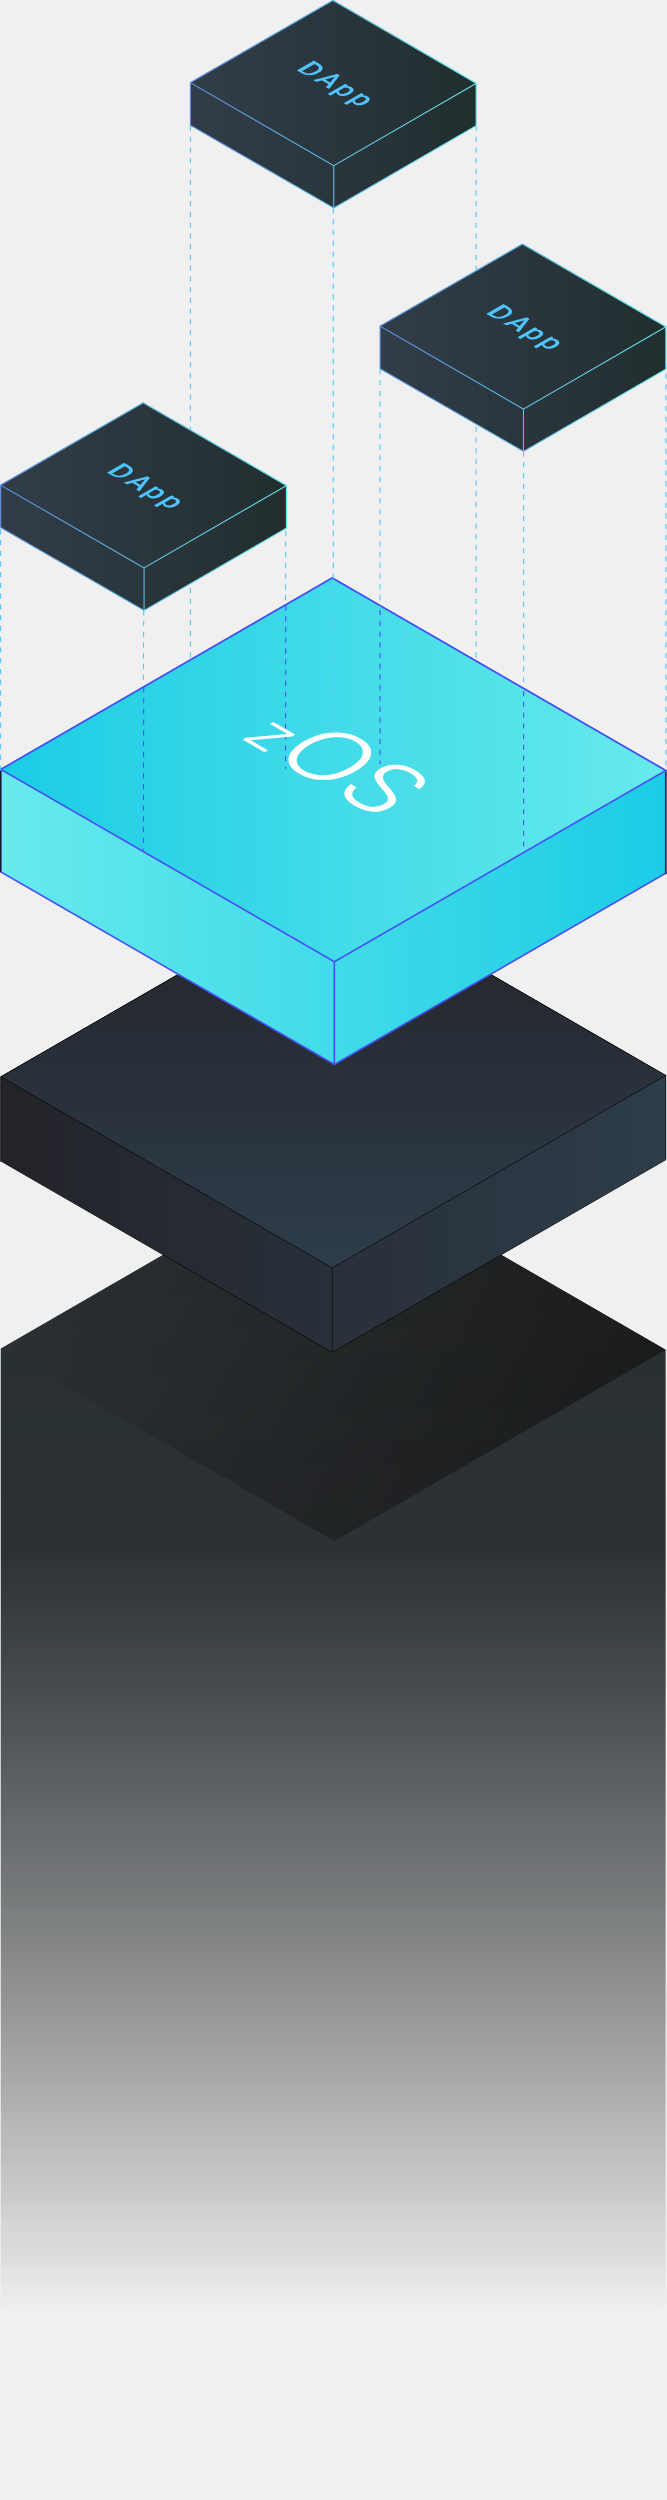
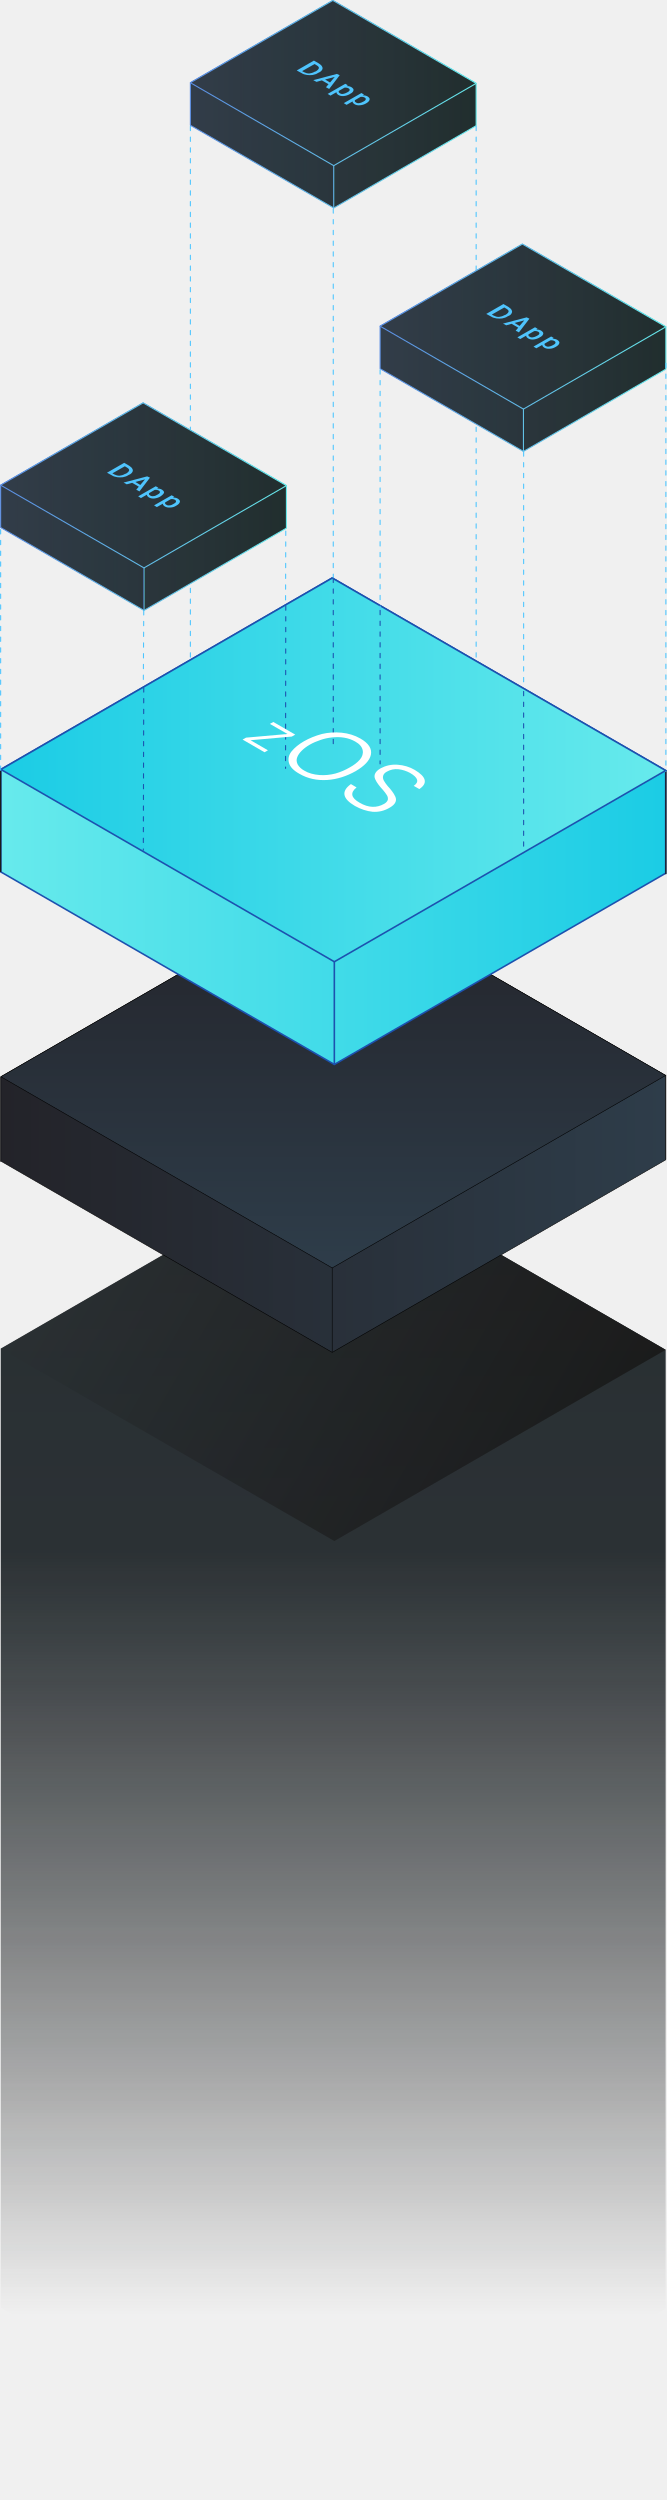
- <svg xmlns="http://www.w3.org/2000/svg" xmlns:xlink="http://www.w3.org/1999/xlink" enable-background="new 0 0 310.2 1163.5" viewBox="0 0 310.2 1163.5">
-   <linearGradient id="a">
-     <stop offset="0" stop-color="#2d3438" />
-     <stop offset="1" stop-color="#1a1a1a" />
+ <svg xmlns="http://www.w3.org/2000/svg" version="1.1" id="Layer_1" x="0px" y="0px" viewBox="0 0 310.2 1163.5" style="enable-background:new 0 0 310.2 1163.5;" xml:space="preserve">
+   <style type="text/css">
+ 	.st0{fill:none;stroke:#4CC5FF;stroke-width:0.5;stroke-linecap:round;stroke-linejoin:round;stroke-dasharray:2,3;}
+ 	.st1{fill:url(#SVGID_1_);stroke:url(#SVGID_2_);stroke-width:0.5;stroke-linecap:round;stroke-linejoin:round;}
+ 	.st2{fill:url(#SVGID_3_);stroke:url(#SVGID_4_);stroke-width:0.5;stroke-linecap:round;stroke-linejoin:round;}
+ 	.st3{fill:url(#SVGID_5_);stroke:url(#SVGID_6_);stroke-width:0.5;stroke-linecap:round;stroke-linejoin:round;}
+ 	.st4{fill:url(#SVGID_7_);}
+ 	.st5{fill:none;}
+ 	.st6{fill:url(#SVGID_8_);}
+ 	.st7{opacity:0.35;fill:url(#SVGID_9_);enable-background:new    ;}
+ 	.st8{fill:url(#SVGID_10_);stroke:#000000;stroke-width:0.25;stroke-linecap:round;stroke-linejoin:round;}
+ 	.st9{fill:none;stroke:#000000;stroke-width:0.25;stroke-linecap:round;stroke-linejoin:round;}
+ 	.st10{fill:url(#SVGID_11_);stroke:#000000;stroke-width:0.25;stroke-linecap:round;stroke-linejoin:round;}
+ 	.st11{fill:url(#SVGID_12_);stroke:#1C51AF;stroke-width:0.75;stroke-miterlimit:10;}
+ 	.st12{fill:none;stroke:#1A1A1A;stroke-width:0.6;stroke-linecap:round;stroke-linejoin:round;}
+ 	.st13{fill:none;stroke:#1C51AF;stroke-width:0.75;stroke-miterlimit:10;}
+ 	.st14{fill:url(#SVGID_13_);stroke:#1C51AF;stroke-width:0.75;stroke-miterlimit:10;}
+ 	.st15{fill:url(#SVGID_14_);stroke:url(#SVGID_15_);stroke-width:0.5;stroke-linecap:round;stroke-linejoin:round;}
+ 	.st16{fill:none;stroke:url(#SVGID_16_);stroke-width:0.5;stroke-linecap:round;stroke-linejoin:round;}
+ 	.st17{fill:none;stroke:#1C51AF;stroke-width:0.5;stroke-linecap:round;stroke-linejoin:round;stroke-dasharray:2,3;}
+ 	.st18{fill:url(#SVGID_17_);stroke:url(#SVGID_18_);stroke-width:0.5;stroke-linecap:round;stroke-linejoin:round;}
+ 	.st19{fill:#4CC5FF;}
+ 	.st20{fill:none;stroke:url(#SVGID_19_);stroke-width:0.5;stroke-linecap:round;stroke-linejoin:round;}
+ 	.st21{fill:url(#SVGID_20_);stroke:url(#SVGID_21_);stroke-width:0.5;stroke-linecap:round;stroke-linejoin:round;}
+ 	.st22{fill:none;stroke:url(#SVGID_22_);stroke-width:0.5;stroke-linecap:round;stroke-linejoin:round;}
+ 	.st23{opacity:0.1;fill:url(#SVGID_23_);enable-background:new    ;}
+ 	.st24{opacity:0.1;fill:url(#SVGID_24_);enable-background:new    ;}
+ 	.st25{opacity:0.1;fill:url(#SVGID_25_);enable-background:new    ;}
+ 	.st26{fill:#FFFFFF;}
+ </style>
+   <path class="st0" d="M88.6,58.8v248.9" />
+   <linearGradient id="SVGID_1_" gradientUnits="userSpaceOnUse" x1="0.3" y1="-183.65" x2="133.3" y2="-183.65" gradientTransform="matrix(1 0 0 1 0 419.45)">
+     <stop offset="0" style="stop-color:#2D3438" />
+     <stop offset="1" style="stop-color:#1A1A1A" />
  </linearGradient>
-   <linearGradient id="b" gradientTransform="matrix(1 0 0 -1 0 1610)" gradientUnits="userSpaceOnUse" x1=".3" x2="133.3" xlink:href="#a" y1="1374.2" y2="1374.2" />
-   <linearGradient id="c">
-     <stop offset="0" stop-color="#5c8ee4" />
-     <stop offset="1" stop-color="#67eaec" />
+   <linearGradient id="SVGID_2_" gradientUnits="userSpaceOnUse" x1="5.000305e-02" y1="-183.65" x2="133.55" y2="-183.65" gradientTransform="matrix(1 0 0 1 0 419.45)">
+     <stop offset="0" style="stop-color:#5C8EE4" />
+     <stop offset="1" style="stop-color:#67EAEC" />
  </linearGradient>
-   <linearGradient id="d" gradientTransform="matrix(1 0 0 -1 0 1610)" gradientUnits="userSpaceOnUse" x1=".05" x2="133.55" xlink:href="#c" y1="1374.2" y2="1374.2" />
-   <linearGradient id="e" gradientTransform="matrix(1 0 0 -1 0 1610)" gradientUnits="userSpaceOnUse" x1="88.6" x2="221.6" xlink:href="#a" y1="1561.5" y2="1561.5" />
-   <linearGradient id="f" gradientTransform="matrix(1 0 0 -1 0 1610)" gradientUnits="userSpaceOnUse" x1="88.35" x2="221.85" xlink:href="#c" y1="1561.5" y2="1561.5" />
-   <linearGradient id="g" gradientTransform="matrix(1 0 0 -1 0 1610)" gradientUnits="userSpaceOnUse" x1="176.9" x2="309.9" xlink:href="#a" y1="1448.15" y2="1448.15" />
-   <linearGradient id="h" gradientTransform="matrix(1 0 0 -1 0 1610)" gradientUnits="userSpaceOnUse" x1="176.65" x2="310.15" xlink:href="#c" y1="1448.15" y2="1448.15" />
-   <linearGradient id="i" gradientUnits="userSpaceOnUse" x1="155.1" x2="155.1" y1="722.083" y2="1077.768">
-     <stop offset="0" stop-color="#2d3438" />
-     <stop offset="1" stop-color="#1a1a1a" stop-opacity="0" />
+   <path class="st1" d="M133.3,226l-66.7-38.5L0.3,225.8v19.7L67,284.1l66.3-38.3V226z" />
+   <linearGradient id="SVGID_3_" gradientUnits="userSpaceOnUse" x1="88.6" y1="-370.95" x2="221.6" y2="-370.95" gradientTransform="matrix(1 0 0 1 0 419.45)">
+     <stop offset="0" style="stop-color:#2D3438" />
+     <stop offset="1" style="stop-color:#1A1A1A" />
  </linearGradient>
-   <linearGradient id="j" gradientTransform="matrix(1 0 0 -1 0 1610)" gradientUnits="userSpaceOnUse" x1="38.966" x2="271.234" xlink:href="#a" y1="1049.099" y2="915.001" />
-   <linearGradient id="k" gradientUnits="userSpaceOnUse" x1="154.925" x2="154.925" y1="543.917" y2="1068.338">
-     <stop offset="0" stop-color="#1b1b1b" stop-opacity=".738" />
-     <stop offset="1" stop-color="#2d3438" stop-opacity="0" />
+   <linearGradient id="SVGID_4_" gradientUnits="userSpaceOnUse" x1="88.35" y1="-370.95" x2="221.85" y2="-370.95" gradientTransform="matrix(1 0 0 1 0 419.45)">
+     <stop offset="0" style="stop-color:#5C8EE4" />
+     <stop offset="1" style="stop-color:#67EAEC" />
  </linearGradient>
-   <linearGradient id="l">
-     <stop offset="0" stop-color="#2e3d4a" />
-     <stop offset="1" stop-color="#232329" />
+   <path class="st2" d="M221.6,38.8L154.9,0.2L88.6,38.5v19.8l66.7,38.5l66.3-38.3V38.8z" />
+   <path class="st0" d="M221.6,58.8v248.9" />
+   <linearGradient id="SVGID_5_" gradientUnits="userSpaceOnUse" x1="176.9" y1="-257.6" x2="309.9" y2="-257.6" gradientTransform="matrix(1 0 0 1 0 419.45)">
+     <stop offset="0" style="stop-color:#2D3438" />
+     <stop offset="1" style="stop-color:#1A1A1A" />
  </linearGradient>
-   <linearGradient id="m" gradientTransform="matrix(-1 0 0 -1 1894.82 1610)" gradientUnits="userSpaceOnUse" x1="1585.02" x2="1894.42" xlink:href="#l" y1="1089.55" y2="1089.55" />
-   <linearGradient id="n" gradientTransform="matrix(-1 0 0 -1 1894.82 1610)" gradientUnits="userSpaceOnUse" x1="1739.72" x2="1739.72" xlink:href="#l" y1="1019.9" y2="1198.5" />
-   <linearGradient id="o">
-     <stop offset="0" stop-color="#67eaec" />
-     <stop offset="1" stop-color="#1bcce5" />
+   <linearGradient id="SVGID_6_" gradientUnits="userSpaceOnUse" x1="176.65" y1="-257.6" x2="310.15" y2="-257.6" gradientTransform="matrix(1 0 0 1 0 419.45)">
+     <stop offset="0" style="stop-color:#5C8EE4" />
+     <stop offset="1" style="stop-color:#67EAEC" />
  </linearGradient>
-   <linearGradient id="p" gradientTransform="matrix(1 0 0 -1 0 1610)" gradientUnits="userSpaceOnUse" x1=".4" x2="309.8" xlink:href="#o" y1="1227.8" y2="1227.8" />
-   <linearGradient id="q" gradientTransform="matrix(1 0 0 -1 0 1610)" gradientUnits="userSpaceOnUse" x1="309.8" x2=".4" xlink:href="#o" y1="1251.7" y2="1251.7" />
-   <linearGradient id="r" gradientTransform="matrix(1 0 0 -1 0 1610)" gradientUnits="userSpaceOnUse" x1=".3" x2="133.3" xlink:href="#a" y1="1384.1" y2="1384.1" />
-   <linearGradient id="s" gradientTransform="matrix(1 0 0 -1 0 1610)" gradientUnits="userSpaceOnUse" x1=".05" x2="133.55" xlink:href="#c" y1="1384.1" y2="1384.1" />
-   <linearGradient id="t" gradientTransform="matrix(1 0 0 -1 0 1610)" gradientUnits="userSpaceOnUse" x1="66.77" x2="67.27" xlink:href="#c" y1="1335.8" y2="1335.8" />
-   <linearGradient id="u" gradientTransform="matrix(1 0 0 -1 0 1610)" gradientUnits="userSpaceOnUse" x1="176.9" x2="309.9" xlink:href="#a" y1="1458" y2="1458" />
-   <linearGradient id="v" gradientTransform="matrix(1 0 0 -1 0 1610)" gradientUnits="userSpaceOnUse" x1="176.65" x2="310.15" xlink:href="#c" y1="1458" y2="1458" />
-   <linearGradient id="w" gradientTransform="matrix(1 0 0 -1 0 1610)" gradientUnits="userSpaceOnUse" x1="243.32" x2="243.82" xlink:href="#c" y1="1409.75" y2="1409.75" />
-   <linearGradient id="x" gradientTransform="matrix(1 0 0 -1 0 1610)" gradientUnits="userSpaceOnUse" x1="88.6" x2="221.6" xlink:href="#a" y1="1571.35" y2="1571.35" />
-   <linearGradient id="y" gradientTransform="matrix(1 0 0 -1 0 1610)" gradientUnits="userSpaceOnUse" x1="88.35" x2="221.85" xlink:href="#c" y1="1571.35" y2="1571.35" />
-   <linearGradient id="z" gradientTransform="matrix(1 0 0 -1 0 1610)" gradientUnits="userSpaceOnUse" x1="155.04" x2="155.54" xlink:href="#c" y1="1523.05" y2="1523.05" />
-   <linearGradient id="A" gradientTransform="matrix(1 0 0 -1 0 1610)" gradientUnits="userSpaceOnUse" x1="176.9" x2="309.9" xlink:href="#c" y1="1448.15" y2="1448.15" />
-   <linearGradient id="B" gradientTransform="matrix(1 0 0 -1 0 1610)" gradientUnits="userSpaceOnUse" x1="88.6" x2="221.6" xlink:href="#c" y1="1561.5" y2="1561.5" />
-   <linearGradient id="C" gradientTransform="matrix(1 0 0 -1 0 1610)" gradientUnits="userSpaceOnUse" x1=".3" x2="133.3" xlink:href="#c" y1="1374.2" y2="1374.2" />
-   <path d="m88.6 58.8v248.9" style="fill:none;stroke:#4cc5ff;stroke-width:.5;stroke-linecap:round;stroke-linejoin:round;stroke-dasharray:2 3" />
-   <path d="m133.3 226-66.7-38.5-66.3 38.3v19.7l66.7 38.6 66.3-38.3z" fill="url(#b)" stroke="url(#d)" stroke-linecap="round" stroke-linejoin="round" stroke-width=".5" />
-   <path d="m221.6 38.8-66.7-38.6-66.3 38.3v19.8l66.7 38.5 66.3-38.3z" fill="url(#e)" stroke="url(#f)" stroke-linecap="round" stroke-linejoin="round" stroke-width=".5" />
-   <path d="m221.6 58.8v248.9" style="fill:none;stroke:#4cc5ff;stroke-width:.5;stroke-linecap:round;stroke-linejoin:round;stroke-dasharray:2 3" />
-   <path d="m309.9 152.1-66.8-38.5-66.2 38.2v19.8l66.7 38.5 66.3-38.3z" fill="url(#g)" stroke="url(#h)" stroke-linecap="round" stroke-linejoin="round" stroke-width=".5" />
-   <path d="m309.8 628.2-155.2-89.6-154.2 89.1v446.3l155.2 89.5 154.2-89z" fill="url(#i)" />
-   <path d="m.3 627.5v446.2" fill="none" />
-   <path d="m155.6 717v446.3" fill="none" />
-   <path d="m309.9 628.4v446.3" fill="none" />
-   <path d="m155.6 717.2-155.2-89.5 154.2-89.1 155.2 89.6z" fill="url(#j)" />
-   <path d="m309.6 628.1-155.2-89.6-154.2 89.1v446.3l155.2 89.5 154.2-89z" fill="url(#k)" opacity=".35" />
-   <path d="m.4 501.1 155.2-89.6 154.2 89v39.3l-155.2 89.6-154.2-89z" fill="url(#m)" stroke="#000" stroke-linecap="round" stroke-linejoin="round" stroke-width=".25" />
-   <path d="m309.9 500.3v39.3" fill="none" stroke="#000" stroke-linecap="round" stroke-linejoin="round" stroke-width=".25" />
-   <path d="m154.6 589.9v39.3" fill="none" stroke="#000" stroke-linecap="round" stroke-linejoin="round" stroke-width=".25" />
-   <path d="m.3 501.3v39.3" fill="none" stroke="#000" stroke-linecap="round" stroke-linejoin="round" stroke-width=".25" />
-   <path d="m154.6 590.1 155.2-89.6-154.2-89-155.2 89.6z" fill="url(#n)" stroke="#000" stroke-linecap="round" stroke-linejoin="round" stroke-width=".25" />
-   <path d="m309.8 358.6-155.2-89.6-154.2 89.1v47.7l155.2 89.6 154.2-89z" fill="url(#p)" stroke="#444ff5" stroke-miterlimit="10" stroke-width=".75" />
-   <path d="m.3 357.8v47.8" fill="none" stroke="#1a1a1a" stroke-linecap="round" stroke-linejoin="round" stroke-width=".6" />
-   <path d="m155.6 447.4v47.8" fill="none" stroke="#444ff5" stroke-miterlimit="10" stroke-width=".75" />
-   <path d="m309.9 358.8v47.8" fill="none" stroke="#1a1a1a" stroke-linecap="round" stroke-linejoin="round" stroke-width=".6" />
-   <path d="m155.6 447.6-155.2-89.5 154.2-89.1 155.2 89.6z" fill="url(#q)" stroke="#444ff5" stroke-miterlimit="10" stroke-width=".75" />
-   <g stroke-width=".5">
-     <path d="m155.1 97.2v248.9" fill="none" stroke="#4cc5ff" stroke-dasharray="2 3" stroke-linecap="round" stroke-linejoin="round" />
-     <path d="m67 264.3-66.7-38.5 66.3-38.3 66.7 38.5z" fill="url(#r)" stroke="url(#s)" stroke-linecap="round" stroke-linejoin="round" />
-     <path d="m67 264.3v19.8" fill="none" stroke="url(#t)" stroke-linecap="round" stroke-linejoin="round" />
-     <path d="m66.9 320.1-.2 75.6" fill="none" stroke="#444ff5" stroke-dasharray="2 3" stroke-linecap="round" stroke-linejoin="round" />
-     <path d="m66.9 284.2-.2 33.9" fill="none" stroke="#4cc5ff" stroke-dasharray="2 3" stroke-linecap="round" stroke-linejoin="round" />
-     <path d="m133 247.2-.1 33" fill="none" stroke="#4cc5ff" stroke-dasharray="2 3" stroke-linecap="round" stroke-linejoin="round" />
-     <path d="m.3 246.5v112.6" fill="none" stroke="#4cc5ff" stroke-dasharray="2 3" stroke-linecap="round" stroke-linejoin="round" />
-     <path d="m133 282-.1 75.6" fill="none" stroke="#444ff5" stroke-dasharray="2 3" stroke-linecap="round" stroke-linejoin="round" />
-     <path d="m243.6 190.4-66.7-38.6 66.2-38.2 66.8 38.5z" fill="url(#u)" stroke="url(#v)" stroke-linecap="round" stroke-linejoin="round" />
+   <path class="st3" d="M309.9,152.1l-66.8-38.5l-66.2,38.2v19.8l66.7,38.5l66.3-38.3V152.1z" />
+   <linearGradient id="SVGID_7_" gradientUnits="userSpaceOnUse" x1="155.1" y1="442.467" x2="155.1" y2="86.782" gradientTransform="matrix(1 0 0 -1 0 1164.55)">
+     <stop offset="0" style="stop-color:#2D3438" />
+     <stop offset="1" style="stop-color:#1A1A1A;stop-opacity:0" />
+   </linearGradient>
+   <path class="st4" d="M309.8,628.2l-155.2-89.6L0.4,627.7V1074l155.2,89.5l154.2-89V628.2z" />
+   <path class="st5" d="M0.3,627.5v446.2" />
+   <path class="st5" d="M155.6,717v446.3" />
+   <path class="st5" d="M309.9,628.4v446.3" />
+   <linearGradient id="SVGID_8_" gradientUnits="userSpaceOnUse" x1="38.966" y1="141.451" x2="271.234" y2="275.549" gradientTransform="matrix(1 0 0 1 0 419.45)">
+     <stop offset="0" style="stop-color:#2D3438" />
+     <stop offset="1" style="stop-color:#1A1A1A" />
+   </linearGradient>
+   <path class="st6" d="M155.6,717.2L0.4,627.7l154.2-89.1l155.2,89.6L155.6,717.2z" />
+   <linearGradient id="SVGID_9_" gradientUnits="userSpaceOnUse" x1="154.9" y1="620.633" x2="154.9" y2="96.212" gradientTransform="matrix(1 0 0 -1 0 1164.55)">
+     <stop offset="0" style="stop-color:#1B1B1B;stop-opacity:0.738" />
+     <stop offset="1" style="stop-color:#2D3438;stop-opacity:0" />
+   </linearGradient>
+   <path class="st7" d="M309.6,628.1l-155.2-89.6L0.2,627.6v446.3l155.2,89.5l154.2-89V628.1z" />
+   <linearGradient id="SVGID_10_" gradientUnits="userSpaceOnUse" x1="1055.02" y1="101" x2="1364.42" y2="101" gradientTransform="matrix(-1 0 0 1 1364.82 419.45)">
+     <stop offset="0" style="stop-color:#2E3D4A" />
+     <stop offset="1" style="stop-color:#232329" />
+   </linearGradient>
+   <path class="st8" d="M0.4,501.1l155.2-89.6l154.2,89v39.3l-155.2,89.6l-154.2-89L0.4,501.1z" />
+   <path class="st9" d="M309.9,500.3v39.3" />
+   <path class="st9" d="M154.6,589.9v39.3" />
+   <path class="st9" d="M0.3,501.3v39.3" />
+   <linearGradient id="SVGID_11_" gradientUnits="userSpaceOnUse" x1="1209.72" y1="170.65" x2="1209.72" y2="-7.95" gradientTransform="matrix(-1 0 0 1 1364.82 419.45)">
+     <stop offset="0" style="stop-color:#2E3D4A" />
+     <stop offset="1" style="stop-color:#232329" />
+   </linearGradient>
+   <path class="st10" d="M154.6,590.1l155.2-89.6l-154.2-89L0.4,501.1L154.6,590.1z" />
+   <linearGradient id="SVGID_12_" gradientUnits="userSpaceOnUse" x1="0.4" y1="-37.25" x2="309.8" y2="-37.25" gradientTransform="matrix(1 0 0 1 0 419.45)">
+     <stop offset="0" style="stop-color:#67EAEC" />
+     <stop offset="1" style="stop-color:#1BCCE5" />
+   </linearGradient>
+   <path class="st11" d="M309.8,358.6L154.6,269L0.4,358.1v47.7l155.2,89.6l154.2-89V358.6z" />
+   <path class="st12" d="M0.3,357.8v47.8" />
+   <path class="st13" d="M155.6,447.4v47.8" />
+   <path class="st12" d="M309.9,358.8v47.8" />
+   <linearGradient id="SVGID_13_" gradientUnits="userSpaceOnUse" x1="309.8" y1="-61.15" x2="0.4" y2="-61.15" gradientTransform="matrix(1 0 0 1 0 419.45)">
+     <stop offset="0" style="stop-color:#67EAEC" />
+     <stop offset="1" style="stop-color:#1BCCE5" />
+   </linearGradient>
+   <path class="st14" d="M155.6,447.6L0.4,358.1L154.6,269l155.2,89.6L155.6,447.6z" />
+   <g>
+     <path class="st0" d="M155.1,97.2v171.9" />
+     <linearGradient id="SVGID_14_" gradientUnits="userSpaceOnUse" x1="0.3" y1="-193.55" x2="133.3" y2="-193.55" gradientTransform="matrix(1 0 0 1 0 419.45)">
+       <stop offset="0" style="stop-color:#2D3438" />
+       <stop offset="1" style="stop-color:#1A1A1A" />
+     </linearGradient>
+     <linearGradient id="SVGID_15_" gradientUnits="userSpaceOnUse" x1="5.000305e-02" y1="-193.55" x2="133.55" y2="-193.55" gradientTransform="matrix(1 0 0 1 0 419.45)">
+       <stop offset="0" style="stop-color:#5C8EE4" />
+       <stop offset="1" style="stop-color:#67EAEC" />
+     </linearGradient>
+     <path class="st15" d="M67,264.3L0.3,225.8l66.3-38.3l66.7,38.5L67,264.3z" />
+     <linearGradient id="SVGID_16_" gradientUnits="userSpaceOnUse" x1="66.77" y1="-145.25" x2="67.27" y2="-145.25" gradientTransform="matrix(1 0 0 1 0 419.45)">
+       <stop offset="0" style="stop-color:#5C8EE4" />
+       <stop offset="1" style="stop-color:#67EAEC" />
+     </linearGradient>
+     <path class="st16" d="M67,264.3v19.8" />
+     <path class="st17" d="M66.9,320.1l-0.2,75.6" />
+     <path class="st0" d="M66.9,284.2l-0.2,33.9" />
+     <path class="st0" d="M133,247.2l-0.1,33" />
+     <path class="st0" d="M0.3,246.5v112.6" />
+     <path class="st17" d="M133,282l-0.1,75.6" />
+     <linearGradient id="SVGID_17_" gradientUnits="userSpaceOnUse" x1="176.9" y1="-267.45" x2="309.9" y2="-267.45" gradientTransform="matrix(1 0 0 1 0 419.45)">
+       <stop offset="0" style="stop-color:#2D3438" />
+       <stop offset="1" style="stop-color:#1A1A1A" />
+     </linearGradient>
+     <linearGradient id="SVGID_18_" gradientUnits="userSpaceOnUse" x1="176.65" y1="-267.45" x2="310.15" y2="-267.45" gradientTransform="matrix(1 0 0 1 0 419.45)">
+       <stop offset="0" style="stop-color:#5C8EE4" />
+       <stop offset="1" style="stop-color:#67EAEC" />
+     </linearGradient>
+     <path class="st18" d="M243.6,190.4l-66.7-38.6l66.2-38.2l66.8,38.5L243.6,190.4z" />
+     <path class="st17" d="M155.1,269.1v77" />
  </g>
-   <path d="m238.1 145.8c.3-.5.3-1 0-1.5-.2-.5-.7-.9-1.4-1.4l-2.4-1.4-8 4.6 2.4 1.3c.5.4 1.4.6 2.4.8.8.1 1.8.1 2.6 0 1-.2 1.9-.5 2.4-.9l.4-.2c.9-.3 1.4-.8 1.6-1.3zm-3.4.9c-.8.5-1.7.7-2.5.8-.9 0-1.6-.2-2.4-.6l-.9-.5 5.8-3.3 1 .6c.7.4 1.1.9 1 1.3-.1.5-.6 1-1.4 1.5z" fill="#4cc5ff" />
-   <path d="m245.1 147.7-11 2.9 1.5.8 2.5-.7 3.1 1.8-1.2 1.4 1.5.8 4.9-6.4zm-5.6 2.6 4.5-1.2-2.2 2.6z" fill="#4cc5ff" />
-   <path d="m252.8 155.4c.2-.5-.2-1-.9-1.5-.7-.4-1.5-.6-2.3-.5l.6-.4-1.2-.7-8.2 4.7 1.3.8 2.8-1.6c-.1.4.3.9.9 1.3.7.4 1.5.6 2.5.5s1.9-.4 2.8-.9l.1-.1c.9-.4 1.5-1 1.6-1.6zm-4.8 1.6c-.6.1-1.1 0-1.5-.3-.6-.3-.7-.7-.5-1.1l2.6-1.5c.7-.1 1.3 0 1.9.3.5.3.6.6.5.9-.1.4-.5.7-1.1 1-.7.4-1.3.6-1.9.7z" fill="#4cc5ff" />
-   <path d="m258.7 161.4c.9-.5 1.5-1.1 1.6-1.7.2-.5-.2-1-.9-1.5-.7-.4-1.5-.6-2.3-.5l.6-.4-1.2-.7-8.2 4.7 1.3.8 2.8-1.6c-.1.4.3.9.9 1.3.7.4 1.5.6 2.5.5 1 0 1.9-.3 2.9-.9zm-3.2-.1c-.6.1-1.1 0-1.5-.3-.6-.3-.7-.7-.5-1.1l2.6-1.5c.7-.1 1.3 0 1.9.3.5.3.6.6.5.9-.1.4-.5.7-1.1 1-.7.4-1.3.6-1.9.7z" fill="#4cc5ff" />
-   <path d="m243.6 190.4v19.7" fill="none" stroke="url(#w)" stroke-linecap="round" stroke-linejoin="round" stroke-width=".5" />
-   <path d="m309.9 169.1v190" style="fill:none;stroke:#4cc5ff;stroke-width:.5;stroke-linecap:round;stroke-linejoin:round;stroke-dasharray:2 3" />
-   <path d="m243.7 210.3v108.1" style="fill:none;stroke:#4cc5ff;stroke-width:.5;stroke-linecap:round;stroke-linejoin:round;stroke-dasharray:2 3" />
-   <path d="m176.9 172.1v112.3" style="fill:none;stroke:#4cc5ff;stroke-width:.5;stroke-linecap:round;stroke-linejoin:round;stroke-dasharray:2 3" />
-   <path d="m243.7 321.8v75" style="fill:none;stroke:#444ff5;stroke-width:.5;stroke-linecap:round;stroke-linejoin:round;stroke-dasharray:2 3" />
-   <path d="m176.9 284.1v71.4" style="fill:none;stroke:#444ff5;stroke-width:.5;stroke-linecap:round;stroke-linejoin:round;stroke-dasharray:2 3" />
-   <path d="m155.3 77.1-66.7-38.6 66.3-38.3 66.7 38.6z" fill="url(#x)" stroke="url(#y)" stroke-linecap="round" stroke-linejoin="round" stroke-width=".5" />
-   <path d="m155.3 77.1v19.7" fill="none" stroke="url(#z)" stroke-linecap="round" stroke-linejoin="round" stroke-width=".5" />
-   <path d="m309.9 152.1-66.8-38.5-66.2 38.2v19.8l66.7 38.5 66.3-38.3z" fill="url(#A)" opacity=".1" />
-   <path d="m149.9 32.5c.3-.5.3-1 0-1.5-.2-.5-.7-.9-1.4-1.4l-2.4-1.4-8 4.6 2.4 1.3c.5.4 1.4.6 2.4.8.8.1 1.8.1 2.6 0 1-.2 1.9-.5 2.4-.9l.4-.2c.8-.3 1.3-.8 1.6-1.3zm-3.5.9c-.8.5-1.7.7-2.5.8-.9 0-1.6-.2-2.4-.6l-.9-.5 5.8-3.3 1 .6c.7.4 1.1.9 1 1.3-.1.5-.6 1-1.4 1.5z" fill="#4cc5ff" />
-   <path d="m156.8 34.4-11 2.9 1.5.8 2.5-.7 3.1 1.8-1.2 1.4 1.5.8 4.9-6.4zm-5.5 2.6 4.5-1.2-2.2 2.6z" fill="#4cc5ff" />
-   <path d="m164.5 42.1c.2-.5-.2-1-.9-1.5-.7-.4-1.5-.6-2.3-.5l.6-.4-1.2-.7-8.2 4.7 1.3.8 2.8-1.6c-.1.4.3.9.9 1.3.7.4 1.5.6 2.5.5s1.9-.4 2.8-.9l.1-.1c.9-.4 1.5-1 1.6-1.6zm-4.8 1.6c-.6.1-1.1 0-1.5-.3-.6-.3-.7-.7-.5-1.1l2.6-1.5c.7-.1 1.3 0 1.9.3.5.3.6.6.5.9-.1.4-.5.7-1.1 1-.7.4-1.3.6-1.9.7z" fill="#4cc5ff" />
-   <path d="m170.4 48.1c.9-.5 1.5-1.1 1.6-1.7.2-.5-.2-1-.9-1.5-.7-.4-1.5-.6-2.3-.5l.6-.4-1.2-.7-8.2 4.7 1.3.8 2.8-1.6c-.1.4.3.9.9 1.3.7.4 1.5.6 2.5.5s1.9-.3 2.9-.9zm-3.2-.1c-.6.1-1.1 0-1.5-.3-.6-.3-.7-.7-.5-1.1l2.6-1.5c.7-.1 1.3 0 1.9.3.5.3.6.6.5.9-.1.4-.5.7-1.1 1-.7.4-1.3.6-1.9.7z" fill="#4cc5ff" />
-   <path d="m221.6 38.8-66.7-38.6-66.3 38.3v19.8l66.7 38.5 66.3-38.3z" fill="url(#B)" opacity=".1" />
-   <path d="m61.6 219.7c.3-.5.3-1 0-1.5-.2-.5-.7-.9-1.4-1.4l-2.4-1.4-8 4.6 2.4 1.3c.5.4 1.4.6 2.4.8.8.1 1.8.1 2.6 0 1-.2 1.9-.5 2.4-.9l.4-.2c.8-.3 1.3-.8 1.6-1.3zm-3.5.9c-.8.5-1.7.7-2.5.8-.9 0-1.6-.2-2.4-.6l-.9-.5 5.8-3.3 1 .6c.7.4 1.1.9 1 1.3-.1.5-.6 1-1.4 1.5z" fill="#4cc5ff" />
-   <path d="m68.5 221.7-11 2.9 1.5.8 2.5-.7 3.1 1.8-1.2 1.4 1.5.8 4.9-6.4zm-5.5 2.6 4.5-1.2-2.2 2.6z" fill="#4cc5ff" />
-   <path d="m76.3 229.4c.2-.5-.2-1-.9-1.5-.7-.4-1.5-.6-2.3-.5l.6-.4-1.2-.7-8.2 4.7 1.3.8 2.8-1.6c-.1.4.3.9.9 1.3.7.4 1.5.6 2.5.5s1.9-.4 2.8-.9l.1-.1c.8-.5 1.4-1.1 1.6-1.6zm-4.9 1.5c-.6.1-1.1 0-1.5-.3-.6-.3-.7-.7-.5-1.1l2.6-1.5c.7-.1 1.3 0 1.9.3.5.3.6.6.5.9-.1.4-.5.7-1.1 1-.6.4-1.3.7-1.9.7z" fill="#4cc5ff" />
-   <path d="m82.1 235.3c.9-.5 1.5-1.1 1.6-1.7.2-.5-.2-1-.9-1.5-.7-.4-1.5-.6-2.3-.5l.6-.4-1.2-.7-8.2 4.7 1.3.8 2.8-1.6c-.1.4.3.9.9 1.3.7.4 1.5.6 2.5.5 1 0 2-.3 2.9-.9zm-3.2-.1c-.6.1-1.1 0-1.5-.3-.6-.3-.7-.7-.5-1.1l2.6-1.5c.7-.1 1.3 0 1.9.3.5.3.6.6.5.9-.1.4-.5.7-1.1 1-.6.4-1.3.7-1.9.7z" fill="#4cc5ff" />
-   <path d="m133.3 226-66.7-38.5-66.3 38.3v19.7l66.7 38.6 66.3-38.3z" fill="url(#C)" opacity=".1" />
-   <path d="m112.9 344.2 1.6-.9 19.3-1.7-8.2-4.7 1.6-.9 10.2 5.9-1.6.9-19.2 1.7 8.1 4.7-1.6.9z" fill="#fff" />
-   <path d="m167.7 343.7c-2.6-1.5-5.6-2.4-8.7-2.7s-6.3-.1-9.2.6c-6.2 1.7-11.3 4.6-14.2 8.2-1.3 1.7-1.6 3.5-1.1 5.3s2.1 3.5 4.8 5c3.9 2.3 8.3 3.2 13 2.9s9.1-1.8 13.2-4.1c4.1-2.4 6.5-4.9 7.1-7.6.6-2.8-1-5.4-4.9-7.6zm-5 13.5c-1.9 1.1-4.1 2.1-6.6 2.8-2.3.6-4.9.9-7.4.7-2.7-.2-5.2-.9-7-2-1.5-.8-2.6-1.9-3.2-3-.5-1.1-.6-2.2-.2-3.2.4-1.1 1.1-2.1 2.1-3.1 2.1-2.1 5.1-3.8 8.7-5 1.7-.6 3.5-1 5.4-1.2s3.8-.2 5.6.1c2 .3 3.8 1 5.2 1.8 2 1.1 3.2 2.5 3.5 4.1.3 1.5-.2 3-1.3 4.3-1.2 1.4-2.8 2.6-4.8 3.7z" fill="#fff" />
-   <path d="m184 373.4c.4-.8.4-1.7 0-2.6s-.9-1.7-1.5-2.5c-.6-.9-1.4-1.7-2.1-2.5s-1.2-1.6-1.7-2.4c-.4-.7-.6-1.5-.4-2.3s.8-1.5 1.8-2c1.6-.9 3.4-1.3 5.3-1.1s3.7.8 5.4 1.7c3.8 2.2 4.4 4.2 1.8 6h-.1l2.6 1.5h.1c4-2.7 3.2-5.7-2.2-8.9-2.4-1.4-5.1-2.2-8-2.4s-5.5.4-7.9 1.7c-1.2.7-2.1 1.5-2.5 2.4-.4.8-.4 1.7 0 2.6s.9 1.7 1.5 2.5c.6.9 1.4 1.7 2.1 2.5s1.3 1.6 1.8 2.4c.5.7.6 1.5.5 2.2-.2.7-.8 1.4-1.7 1.9-3.5 2-7.3 1.9-11.4-.5-4.1-2.3-4.5-4.7-1.5-7.1h.1l-2.7-1.6-.1.1c-4.5 3.3-3.8 6.7 2 10.1 2.7 1.5 5.4 2.4 8.2 2.7 2.8.2 5.5-.4 8.1-2 1.2-.7 2.1-1.5 2.5-2.4z" fill="#fff" />
+   <path class="st19" d="M238.1,145.8c0.3-0.5,0.3-1,0-1.5c-0.2-0.5-0.7-0.9-1.4-1.4l-2.4-1.4l-8,4.6l2.4,1.3c0.5,0.4,1.4,0.6,2.4,0.8  c0.8,0.1,1.8,0.1,2.6,0c1-0.2,1.9-0.5,2.4-0.9l0.4-0.2C237.4,146.8,237.9,146.3,238.1,145.8L238.1,145.8z M234.7,146.7  c-0.8,0.5-1.7,0.7-2.5,0.8c-0.9,0-1.6-0.2-2.4-0.6l-0.9-0.5l5.8-3.3l1,0.6c0.7,0.4,1.1,0.9,1,1.3c-0.1,0.5-0.6,1-1.4,1.5  L234.7,146.7z" />
+   <path class="st19" d="M245.1,147.7l-11,2.9l1.5,0.8l2.5-0.7l3.1,1.8l-1.2,1.4l1.5,0.8l4.9-6.4L245.1,147.7z M239.5,150.3l4.5-1.2  l-2.2,2.6L239.5,150.3z" />
+   <path class="st19" d="M252.8,155.4c0.2-0.5-0.2-1-0.9-1.5c-0.7-0.4-1.5-0.6-2.3-0.5l0.6-0.4l-1.2-0.7l-8.2,4.7l1.3,0.8l2.8-1.6  c-0.1,0.4,0.3,0.9,0.9,1.3c0.7,0.4,1.5,0.6,2.5,0.5s1.9-0.4,2.8-0.9l0.1-0.1C252.1,156.6,252.7,156,252.8,155.4L252.8,155.4z   M248,157c-0.6,0.1-1.1,0-1.5-0.3c-0.6-0.3-0.7-0.7-0.5-1.1l2.6-1.5c0.7-0.1,1.3,0,1.9,0.3c0.5,0.3,0.6,0.6,0.5,0.9  c-0.1,0.4-0.5,0.7-1.1,1C249.2,156.7,248.6,156.9,248,157L248,157z" />
+   <path class="st19" d="M258.7,161.4c0.9-0.5,1.5-1.1,1.6-1.7c0.2-0.5-0.2-1-0.9-1.5c-0.7-0.4-1.5-0.6-2.3-0.5l0.6-0.4l-1.2-0.7  l-8.2,4.7l1.3,0.8l2.8-1.6c-0.1,0.4,0.3,0.9,0.9,1.3c0.7,0.4,1.5,0.6,2.5,0.5C256.8,162.3,257.7,162,258.7,161.4L258.7,161.4z   M255.5,161.3c-0.6,0.1-1.1,0-1.5-0.3c-0.6-0.3-0.7-0.7-0.5-1.1l2.6-1.5c0.7-0.1,1.3,0,1.9,0.3c0.5,0.3,0.6,0.6,0.5,0.9  c-0.1,0.4-0.5,0.7-1.1,1C256.7,161,256.1,161.2,255.5,161.3L255.5,161.3z" />
+   <linearGradient id="SVGID_19_" gradientUnits="userSpaceOnUse" x1="243.32" y1="-219.2" x2="243.82" y2="-219.2" gradientTransform="matrix(1 0 0 1 0 419.45)">
+     <stop offset="0" style="stop-color:#5C8EE4" />
+     <stop offset="1" style="stop-color:#67EAEC" />
+   </linearGradient>
+   <path class="st20" d="M243.6,190.4v19.7" />
+   <path class="st0" d="M309.9,169.1v190" />
+   <path class="st0" d="M243.7,210.3v108.1" />
+   <path class="st0" d="M176.9,172.1v112.3" />
+   <path class="st17" d="M243.7,321.8v75" />
+   <path class="st17" d="M176.9,284.1v71.4" />
+   <linearGradient id="SVGID_20_" gradientUnits="userSpaceOnUse" x1="88.6" y1="-380.8" x2="221.6" y2="-380.8" gradientTransform="matrix(1 0 0 1 0 419.45)">
+     <stop offset="0" style="stop-color:#2D3438" />
+     <stop offset="1" style="stop-color:#1A1A1A" />
+   </linearGradient>
+   <linearGradient id="SVGID_21_" gradientUnits="userSpaceOnUse" x1="88.35" y1="-380.8" x2="221.85" y2="-380.8" gradientTransform="matrix(1 0 0 1 0 419.45)">
+     <stop offset="0" style="stop-color:#5C8EE4" />
+     <stop offset="1" style="stop-color:#67EAEC" />
+   </linearGradient>
+   <path class="st21" d="M155.3,77.1L88.6,38.5l66.3-38.3l66.7,38.6L155.3,77.1z" />
+   <linearGradient id="SVGID_22_" gradientUnits="userSpaceOnUse" x1="155.04" y1="-332.5" x2="155.54" y2="-332.5" gradientTransform="matrix(1 0 0 1 0 419.45)">
+     <stop offset="0" style="stop-color:#5C8EE4" />
+     <stop offset="1" style="stop-color:#67EAEC" />
+   </linearGradient>
+   <path class="st22" d="M155.3,77.1v19.7" />
+   <linearGradient id="SVGID_23_" gradientUnits="userSpaceOnUse" x1="176.9" y1="-257.6" x2="309.9" y2="-257.6" gradientTransform="matrix(1 0 0 1 0 419.45)">
+     <stop offset="0" style="stop-color:#5C8EE4" />
+     <stop offset="1" style="stop-color:#67EAEC" />
+   </linearGradient>
+   <path class="st23" d="M309.9,152.1l-66.8-38.5l-66.2,38.2v19.8l66.7,38.5l66.3-38.3V152.1z" />
+   <path class="st19" d="M149.9,32.5c0.3-0.5,0.3-1,0-1.5c-0.2-0.5-0.7-0.9-1.4-1.4l-2.4-1.4l-8,4.6l2.4,1.3c0.5,0.4,1.4,0.6,2.4,0.8  c0.8,0.1,1.8,0.1,2.6,0c1-0.2,1.9-0.5,2.4-0.9l0.4-0.2C149.1,33.5,149.6,33,149.9,32.5z M146.4,33.4c-0.8,0.5-1.7,0.7-2.5,0.8  c-0.9,0-1.6-0.2-2.4-0.6l-0.9-0.5l5.8-3.3l1,0.6c0.7,0.4,1.1,0.9,1,1.3c-0.1,0.5-0.6,1-1.4,1.5L146.4,33.4z" />
+   <path class="st19" d="M156.8,34.4l-11,2.9l1.5,0.8l2.5-0.7l3.1,1.8l-1.2,1.4l1.5,0.8l4.9-6.4L156.8,34.4z M151.3,37l4.5-1.2  l-2.2,2.6L151.3,37z" />
+   <path class="st19" d="M164.5,42.1c0.2-0.5-0.2-1-0.9-1.5c-0.7-0.4-1.5-0.6-2.3-0.5l0.6-0.4l-1.2-0.7l-8.2,4.7l1.3,0.8l2.8-1.6  c-0.1,0.4,0.3,0.9,0.9,1.3c0.7,0.4,1.5,0.6,2.5,0.5s1.9-0.4,2.8-0.9l0.1-0.1C163.8,43.3,164.4,42.7,164.5,42.1L164.5,42.1z   M159.7,43.7c-0.6,0.1-1.1,0-1.5-0.3c-0.6-0.3-0.7-0.7-0.5-1.1l2.6-1.5c0.7-0.1,1.3,0,1.9,0.3c0.5,0.3,0.6,0.6,0.5,0.9  c-0.1,0.4-0.5,0.7-1.1,1C160.9,43.4,160.3,43.6,159.7,43.7z" />
+   <path class="st19" d="M170.4,48.1c0.9-0.5,1.5-1.1,1.6-1.7c0.2-0.5-0.2-1-0.9-1.5c-0.7-0.4-1.5-0.6-2.3-0.5l0.6-0.4l-1.2-0.7L160,48  l1.3,0.8l2.8-1.6c-0.1,0.4,0.3,0.9,0.9,1.3c0.7,0.4,1.5,0.6,2.5,0.5S169.4,48.7,170.4,48.1L170.4,48.1z M167.2,48  c-0.6,0.1-1.1,0-1.5-0.3c-0.6-0.3-0.7-0.7-0.5-1.1l2.6-1.5c0.7-0.1,1.3,0,1.9,0.3c0.5,0.3,0.6,0.6,0.5,0.9c-0.1,0.4-0.5,0.7-1.1,1  C168.4,47.7,167.8,47.9,167.2,48z" />
+   <linearGradient id="SVGID_24_" gradientUnits="userSpaceOnUse" x1="88.6" y1="-370.95" x2="221.6" y2="-370.95" gradientTransform="matrix(1 0 0 1 0 419.45)">
+     <stop offset="0" style="stop-color:#5C8EE4" />
+     <stop offset="1" style="stop-color:#67EAEC" />
+   </linearGradient>
+   <path class="st24" d="M221.6,38.8L154.9,0.2L88.6,38.5v19.8l66.7,38.5l66.3-38.3V38.8z" />
+   <path class="st19" d="M61.6,219.7c0.3-0.5,0.3-1,0-1.5c-0.2-0.5-0.7-0.9-1.4-1.4l-2.4-1.4l-8,4.6l2.4,1.3c0.5,0.4,1.4,0.6,2.4,0.8  c0.8,0.1,1.8,0.1,2.6,0c1-0.2,1.9-0.5,2.4-0.9L60,221C60.8,220.7,61.3,220.2,61.6,219.7L61.6,219.7z M58.1,220.6  c-0.8,0.5-1.7,0.7-2.5,0.8c-0.9,0-1.6-0.2-2.4-0.6l-0.9-0.5l5.8-3.3l1,0.6c0.7,0.4,1.1,0.9,1,1.3c-0.1,0.5-0.6,1-1.4,1.5L58.1,220.6  z" />
+   <path class="st19" d="M68.5,221.7l-11,2.9l1.5,0.8l2.5-0.7l3.1,1.8l-1.2,1.4l1.5,0.8l4.9-6.4L68.5,221.7z M63,224.3l4.5-1.2  l-2.2,2.6L63,224.3z" />
+   <path class="st19" d="M76.3,229.4c0.2-0.5-0.2-1-0.9-1.5c-0.7-0.4-1.5-0.6-2.3-0.5l0.6-0.4l-1.2-0.7l-8.2,4.7l1.3,0.8l2.8-1.6  c-0.1,0.4,0.3,0.9,0.9,1.3c0.7,0.4,1.5,0.6,2.5,0.5s1.9-0.4,2.8-0.9l0.1-0.1C75.5,230.5,76.1,229.9,76.3,229.4z M71.4,230.9  c-0.6,0.1-1.1,0-1.5-0.3c-0.6-0.3-0.7-0.7-0.5-1.1L72,228c0.7-0.1,1.3,0,1.9,0.3c0.5,0.3,0.6,0.6,0.5,0.9c-0.1,0.4-0.5,0.7-1.1,1  C72.7,230.6,72,230.9,71.4,230.9L71.4,230.9z" />
+   <path class="st19" d="M82.1,235.3c0.9-0.5,1.5-1.1,1.6-1.7c0.2-0.5-0.2-1-0.9-1.5c-0.7-0.4-1.5-0.6-2.3-0.5l0.6-0.4l-1.2-0.7  l-8.2,4.7L73,236l2.8-1.6c-0.1,0.4,0.3,0.9,0.9,1.3c0.7,0.4,1.5,0.6,2.5,0.5C80.2,236.2,81.2,235.9,82.1,235.3L82.1,235.3z   M78.9,235.2c-0.6,0.1-1.1,0-1.5-0.3c-0.6-0.3-0.7-0.7-0.5-1.1l2.6-1.5c0.7-0.1,1.3,0,1.9,0.3c0.5,0.3,0.6,0.6,0.5,0.9  c-0.1,0.4-0.5,0.7-1.1,1C80.2,234.9,79.5,235.2,78.9,235.2L78.9,235.2z" />
+   <linearGradient id="SVGID_25_" gradientUnits="userSpaceOnUse" x1="0.3" y1="-183.65" x2="133.3" y2="-183.65" gradientTransform="matrix(1 0 0 1 0 419.45)">
+     <stop offset="0" style="stop-color:#5C8EE4" />
+     <stop offset="1" style="stop-color:#67EAEC" />
+   </linearGradient>
+   <path class="st25" d="M133.3,226l-66.7-38.5L0.3,225.8v19.7L67,284.1l66.3-38.3V226z" />
+   <path class="st26" d="M112.9,344.2l1.6-0.9l19.3-1.7l-8.2-4.7l1.6-0.9l10.2,5.9l-1.6,0.9l-19.2,1.7l8.1,4.7l-1.6,0.9L112.9,344.2z" />
+   <path class="st26" d="M167.7,343.7c-2.6-1.5-5.6-2.4-8.7-2.7s-6.3-0.1-9.2,0.6c-6.2,1.7-11.3,4.6-14.2,8.2c-1.3,1.7-1.6,3.5-1.1,5.3  s2.1,3.5,4.8,5c3.9,2.3,8.3,3.2,13,2.9s9.1-1.8,13.2-4.1c4.1-2.4,6.5-4.9,7.1-7.6C173.2,348.5,171.6,345.9,167.7,343.7L167.7,343.7z   M162.7,357.2c-1.9,1.1-4.1,2.1-6.6,2.8c-2.3,0.6-4.9,0.9-7.4,0.7c-2.7-0.2-5.2-0.9-7-2c-1.5-0.8-2.6-1.9-3.2-3  c-0.5-1.1-0.6-2.2-0.2-3.2c0.4-1.1,1.1-2.1,2.1-3.1c2.1-2.1,5.1-3.8,8.7-5c1.7-0.6,3.5-1,5.4-1.2s3.8-0.2,5.6,0.1  c2,0.3,3.8,1,5.2,1.8c2,1.1,3.2,2.5,3.5,4.1c0.3,1.5-0.2,3-1.3,4.3C166.3,354.9,164.7,356.1,162.7,357.2L162.7,357.2z" />
+   <path class="st26" d="M184,373.4c0.4-0.8,0.4-1.7,0-2.6s-0.9-1.7-1.5-2.5c-0.6-0.9-1.4-1.7-2.1-2.5s-1.2-1.6-1.7-2.4  c-0.4-0.7-0.6-1.5-0.4-2.3s0.8-1.5,1.8-2c1.6-0.9,3.4-1.3,5.3-1.1s3.7,0.8,5.4,1.7c3.8,2.2,4.4,4.2,1.8,6h-0.1l2.6,1.5h0.1  c4-2.7,3.2-5.7-2.2-8.9c-2.4-1.4-5.1-2.2-8-2.4s-5.5,0.4-7.9,1.7c-1.2,0.7-2.1,1.5-2.5,2.4c-0.4,0.8-0.4,1.7,0,2.6s0.9,1.7,1.5,2.5  c0.6,0.9,1.4,1.7,2.1,2.5s1.3,1.6,1.8,2.4c0.5,0.7,0.6,1.5,0.5,2.2c-0.2,0.7-0.8,1.4-1.7,1.9c-3.5,2-7.3,1.9-11.4-0.5  c-4.1-2.3-4.5-4.7-1.5-7.1h0.1l-2.7-1.6l-0.1,0.1c-4.5,3.3-3.8,6.7,2,10.1c2.7,1.5,5.4,2.4,8.2,2.7c2.8,0.2,5.5-0.4,8.1-2  C182.7,375.1,183.6,374.3,184,373.4L184,373.4z" />
</svg>
